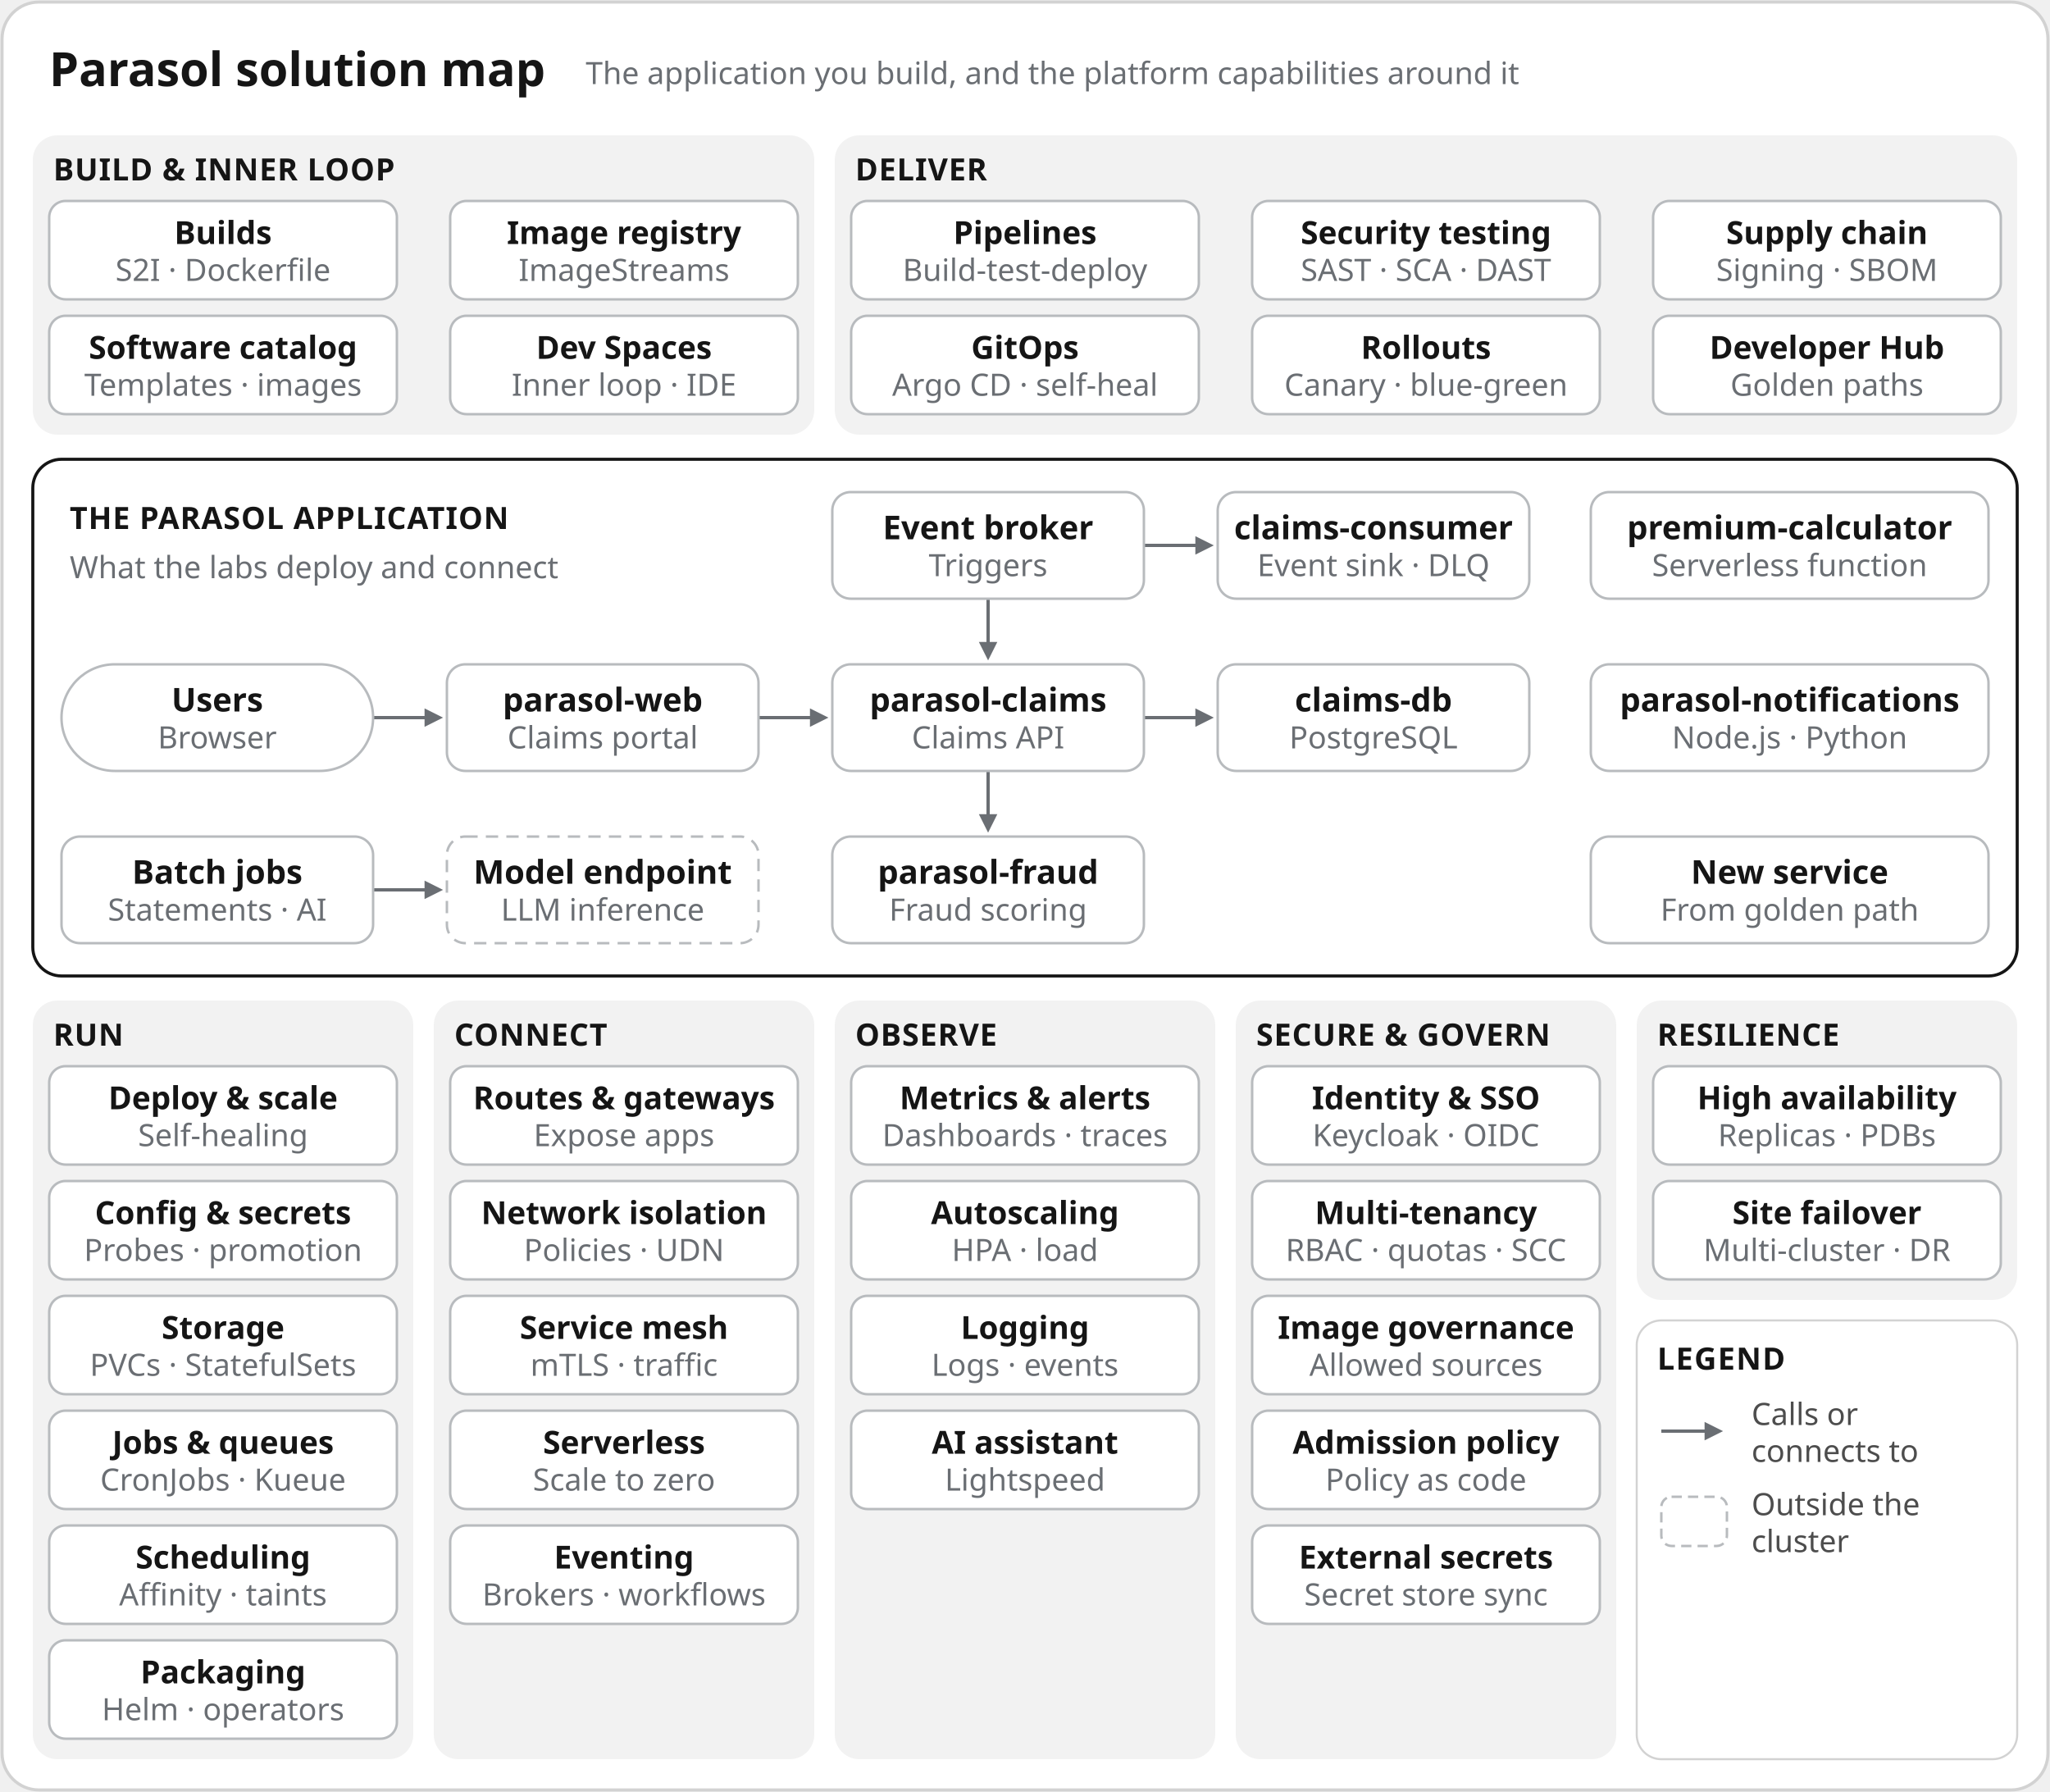
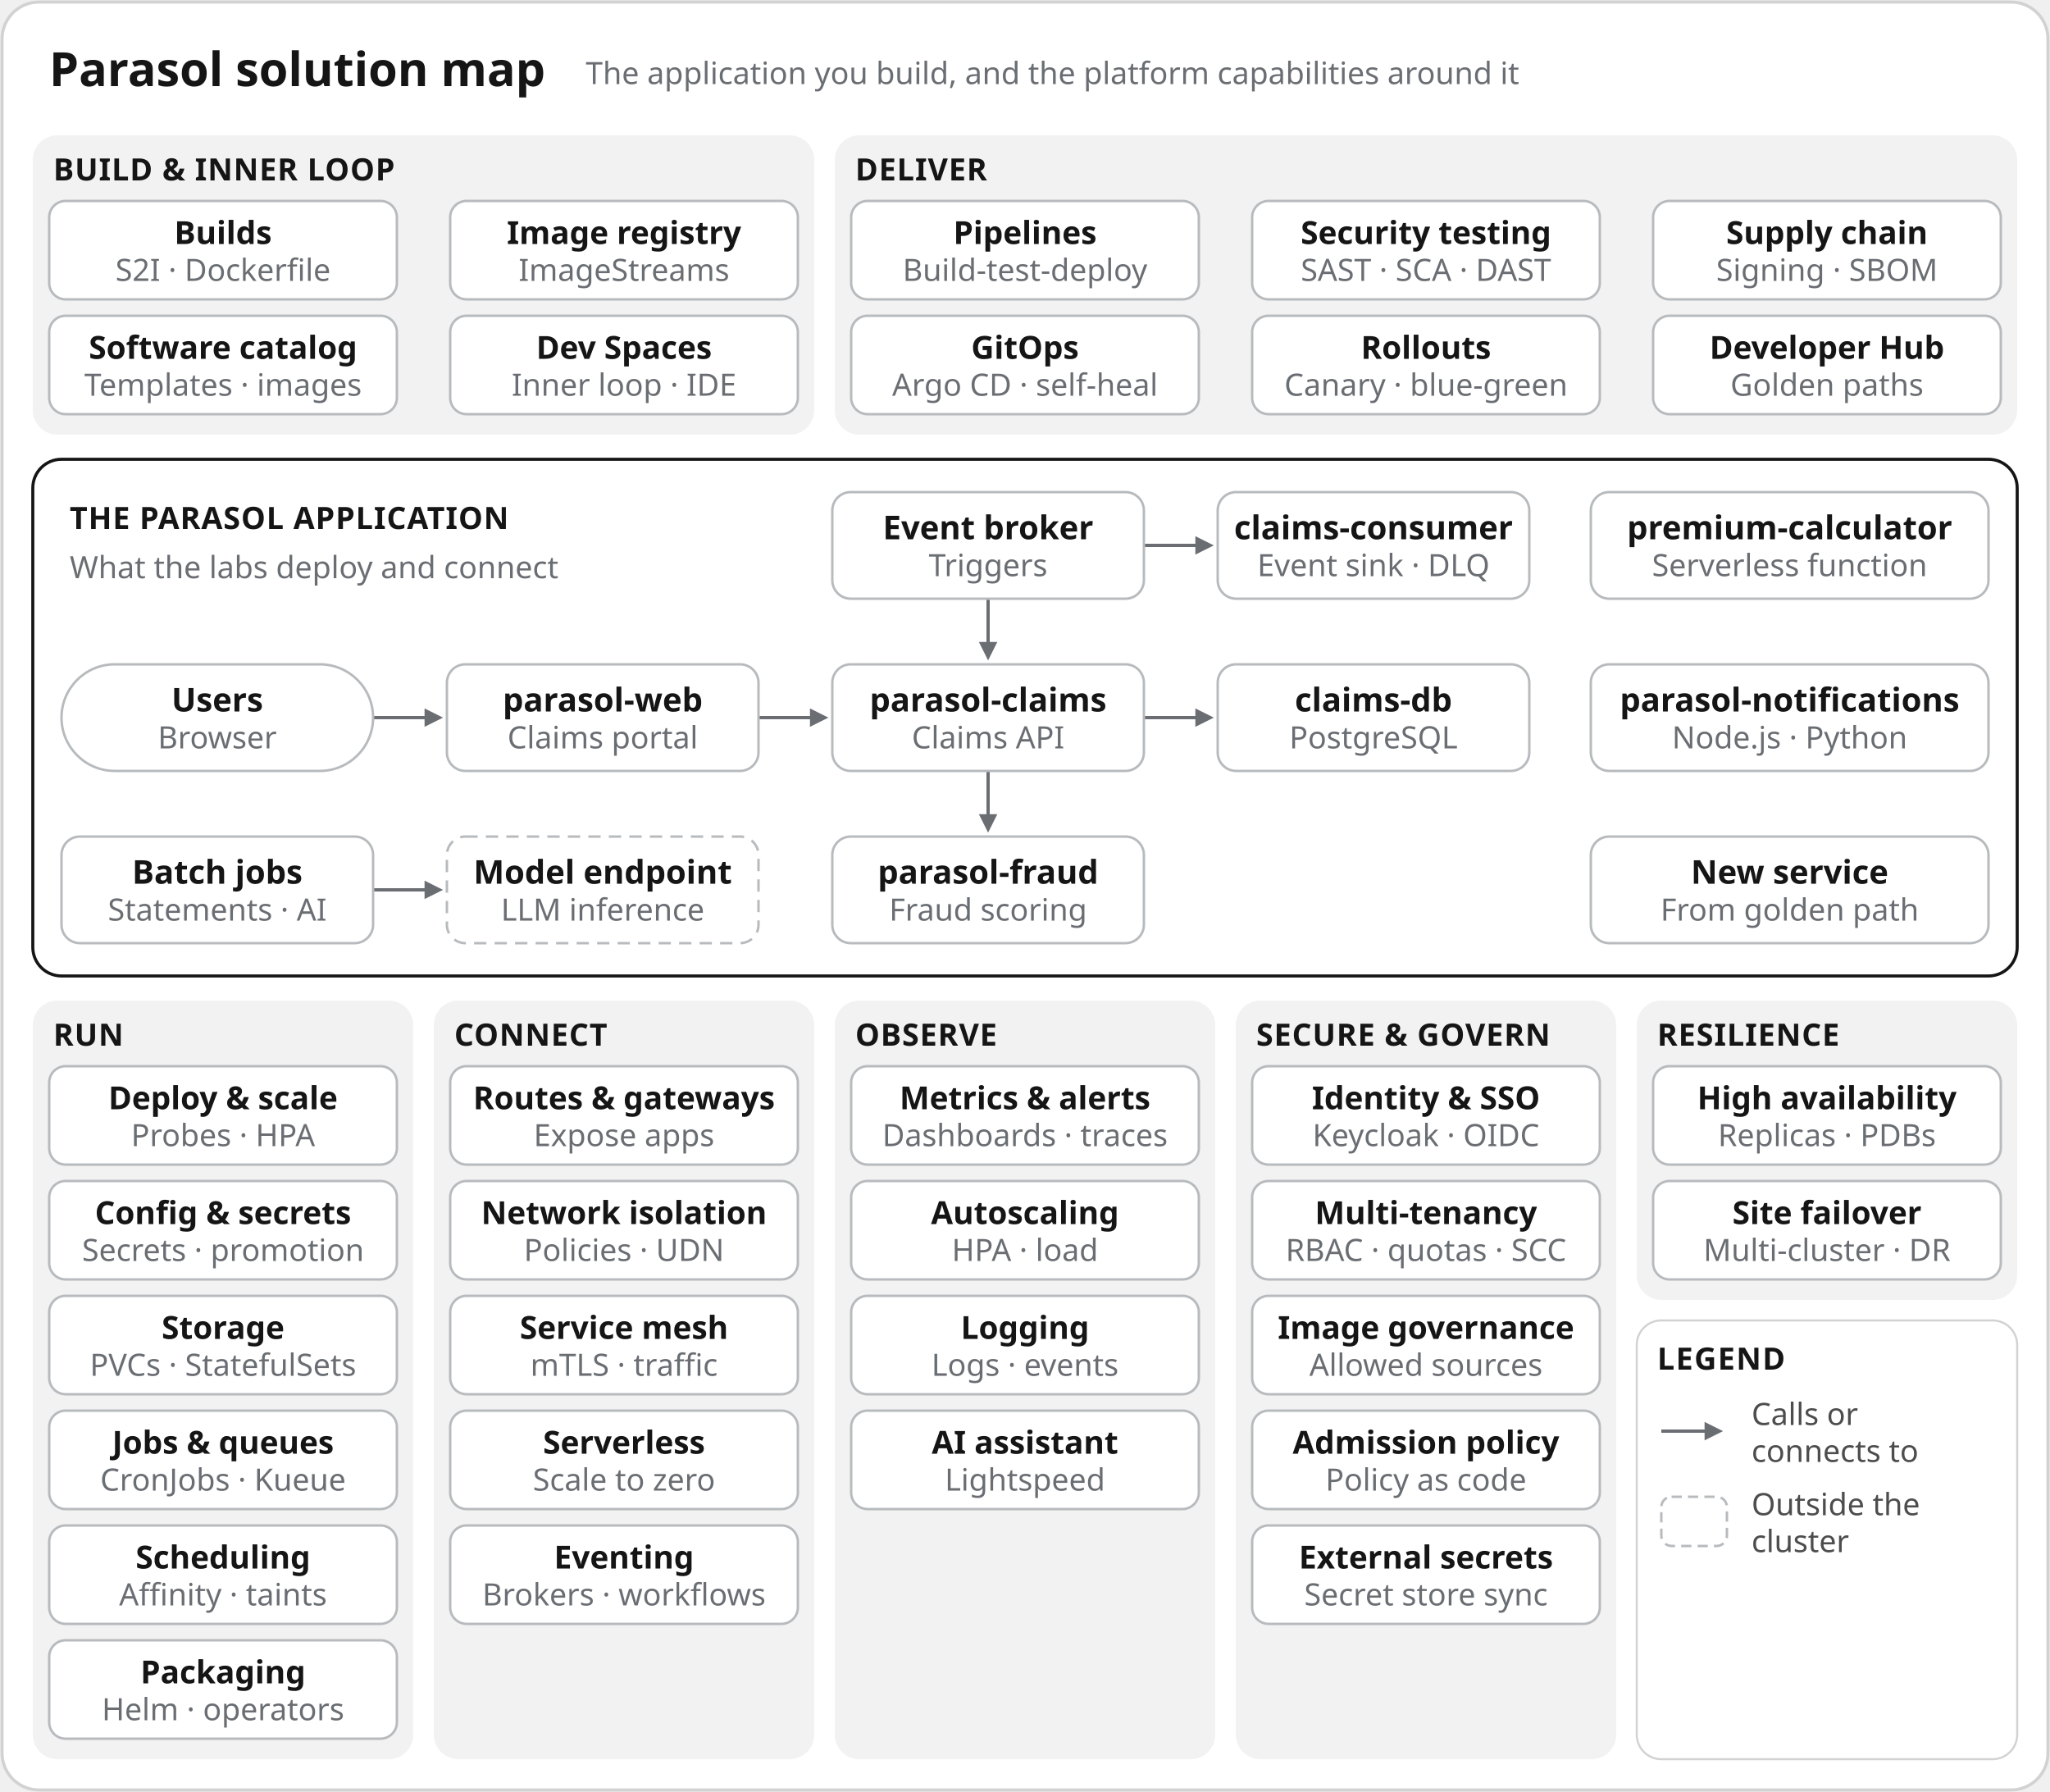
<svg xmlns="http://www.w3.org/2000/svg" width="1000" height="874" viewBox="0 0 1000 874" role="img" aria-labelledby="sm-title sm-desc">
  <defs>
    <marker id="a-norm" viewBox="0 0 10 10" refX="1" refY="5" markerWidth="9" markerHeight="9" markerUnits="userSpaceOnUse" orient="auto">
      <path d="M0,0 L10,5 L0,10 z" fill="#6A6E73" />
    </marker>
    <marker id="a-hi" viewBox="0 0 10 10" refX="1" refY="5" markerWidth="9" markerHeight="9" markerUnits="userSpaceOnUse" orient="auto">
      <path d="M0,0 L10,5 L0,10 z" fill="#EE0000" />
    </marker>
    <marker id="a-dim" viewBox="0 0 10 10" refX="1" refY="5" markerWidth="9" markerHeight="9" markerUnits="userSpaceOnUse" orient="auto">
      <path d="M0,0 L10,5 L0,10 z" fill="#CFD1D3" />
    </marker>
  </defs>
  <rect x="1" y="1" width="998" height="872" rx="18" fill="#FFFFFF" stroke="#D2D2D2" stroke-width="1.5" />
  <text x="24.0" y="42.0" font-family="'Red Hat Display','Red Hat Text',sans-serif" font-size="23" font-weight="700" fill="#151515" text-anchor="start">Parasol solution map</text>
  <text x="285.7" y="41.0" font-family="'Red Hat Text','Red Hat Display',sans-serif" font-size="15" font-weight="400" fill="#6A6E73" text-anchor="start">The application you build, and the platform capabilities around it</text>
  <rect x="16.0" y="66" width="381.2" height="146" rx="12" fill="#F2F2F2" />
  <text x="26.0" y="88.0" font-family="'Red Hat Text','Red Hat Display',sans-serif" font-size="15" font-weight="700" fill="#151515" text-anchor="start" letter-spacing="0.4">BUILD &amp; INNER LOOP</text>
  <rect x="24.0" y="98.0" width="169.6" height="48" rx="8" fill="#FFFFFF" stroke="#B8BBBE" stroke-width="1.2" />
  <text x="108.8" y="119.0" font-family="'Red Hat Text','Red Hat Display',sans-serif" font-size="15.5" font-weight="600" fill="#151515" text-anchor="middle">Builds</text>
  <text x="108.8" y="137.0" font-family="'Red Hat Text','Red Hat Display',sans-serif" font-size="15" font-weight="400" fill="#6A6E73" text-anchor="middle">S2I · Dockerfile</text>
  <rect x="219.6" y="98.0" width="169.6" height="48" rx="8" fill="#FFFFFF" stroke="#B8BBBE" stroke-width="1.2" />
  <text x="304.4" y="119.0" font-family="'Red Hat Text','Red Hat Display',sans-serif" font-size="15.5" font-weight="600" fill="#151515" text-anchor="middle">Image registry</text>
  <text x="304.4" y="137.0" font-family="'Red Hat Text','Red Hat Display',sans-serif" font-size="15" font-weight="400" fill="#6A6E73" text-anchor="middle">ImageStreams</text>
  <rect x="24.0" y="154.0" width="169.6" height="48" rx="8" fill="#FFFFFF" stroke="#B8BBBE" stroke-width="1.2" />
  <text x="108.8" y="175.0" font-family="'Red Hat Text','Red Hat Display',sans-serif" font-size="15.5" font-weight="600" fill="#151515" text-anchor="middle">Software catalog</text>
  <text x="108.8" y="193.0" font-family="'Red Hat Text','Red Hat Display',sans-serif" font-size="15" font-weight="400" fill="#6A6E73" text-anchor="middle">Templates · images</text>
  <rect x="219.6" y="154.0" width="169.6" height="48" rx="8" fill="#FFFFFF" stroke="#B8BBBE" stroke-width="1.2" />
  <text x="304.4" y="175.0" font-family="'Red Hat Text','Red Hat Display',sans-serif" font-size="15.5" font-weight="600" fill="#151515" text-anchor="middle">Dev Spaces</text>
  <text x="304.4" y="193.0" font-family="'Red Hat Text','Red Hat Display',sans-serif" font-size="15" font-weight="400" fill="#6A6E73" text-anchor="middle">Inner loop · IDE</text>
  <rect x="407.2" y="66" width="576.8" height="146" rx="12" fill="#F2F2F2" />
  <text x="417.2" y="88.0" font-family="'Red Hat Text','Red Hat Display',sans-serif" font-size="15" font-weight="700" fill="#151515" text-anchor="start" letter-spacing="0.4">DELIVER</text>
  <rect x="415.2" y="98.0" width="169.6" height="48" rx="8" fill="#FFFFFF" stroke="#B8BBBE" stroke-width="1.2" />
  <text x="500.0" y="119.0" font-family="'Red Hat Text','Red Hat Display',sans-serif" font-size="15.5" font-weight="600" fill="#151515" text-anchor="middle">Pipelines</text>
  <text x="500.0" y="137.0" font-family="'Red Hat Text','Red Hat Display',sans-serif" font-size="15" font-weight="400" fill="#6A6E73" text-anchor="middle">Build-test-deploy</text>
  <rect x="610.8" y="98.0" width="169.6" height="48" rx="8" fill="#FFFFFF" stroke="#B8BBBE" stroke-width="1.2" />
  <text x="695.6" y="119.0" font-family="'Red Hat Text','Red Hat Display',sans-serif" font-size="15.5" font-weight="600" fill="#151515" text-anchor="middle">Security testing</text>
  <text x="695.6" y="137.0" font-family="'Red Hat Text','Red Hat Display',sans-serif" font-size="15" font-weight="400" fill="#6A6E73" text-anchor="middle">SAST · SCA · DAST</text>
  <rect x="806.4" y="98.0" width="169.6" height="48" rx="8" fill="#FFFFFF" stroke="#B8BBBE" stroke-width="1.2" />
  <text x="891.2" y="119.0" font-family="'Red Hat Text','Red Hat Display',sans-serif" font-size="15.5" font-weight="600" fill="#151515" text-anchor="middle">Supply chain</text>
  <text x="891.2" y="137.0" font-family="'Red Hat Text','Red Hat Display',sans-serif" font-size="15" font-weight="400" fill="#6A6E73" text-anchor="middle">Signing · SBOM</text>
  <rect x="415.2" y="154.0" width="169.6" height="48" rx="8" fill="#FFFFFF" stroke="#B8BBBE" stroke-width="1.2" />
  <text x="500.0" y="175.0" font-family="'Red Hat Text','Red Hat Display',sans-serif" font-size="15.5" font-weight="600" fill="#151515" text-anchor="middle">GitOps</text>
  <text x="500.0" y="193.0" font-family="'Red Hat Text','Red Hat Display',sans-serif" font-size="15" font-weight="400" fill="#6A6E73" text-anchor="middle">Argo CD · self-heal</text>
  <rect x="610.8" y="154.0" width="169.6" height="48" rx="8" fill="#FFFFFF" stroke="#B8BBBE" stroke-width="1.2" />
  <text x="695.6" y="175.0" font-family="'Red Hat Text','Red Hat Display',sans-serif" font-size="15.5" font-weight="600" fill="#151515" text-anchor="middle">Rollouts</text>
  <text x="695.6" y="193.0" font-family="'Red Hat Text','Red Hat Display',sans-serif" font-size="15" font-weight="400" fill="#6A6E73" text-anchor="middle">Canary · blue-green</text>
  <rect x="806.4" y="154.0" width="169.6" height="48" rx="8" fill="#FFFFFF" stroke="#B8BBBE" stroke-width="1.2" />
  <text x="891.2" y="175.0" font-family="'Red Hat Text','Red Hat Display',sans-serif" font-size="15.5" font-weight="600" fill="#151515" text-anchor="middle">Developer Hub</text>
  <text x="891.2" y="193.0" font-family="'Red Hat Text','Red Hat Display',sans-serif" font-size="15" font-weight="400" fill="#6A6E73" text-anchor="middle">Golden paths</text>
  <rect x="16.0" y="488" width="185.6" height="370" rx="12" fill="#F2F2F2" />
  <text x="26.0" y="510.0" font-family="'Red Hat Text','Red Hat Display',sans-serif" font-size="15" font-weight="700" fill="#151515" text-anchor="start" letter-spacing="0.4">RUN</text>
  <rect x="24.0" y="520.0" width="169.6" height="48" rx="8" fill="#FFFFFF" stroke="#B8BBBE" stroke-width="1.2" />
  <text x="108.8" y="541.0" font-family="'Red Hat Text','Red Hat Display',sans-serif" font-size="15.5" font-weight="600" fill="#151515" text-anchor="middle">Deploy &amp; scale</text>
-   <text x="108.8" y="559.0" font-family="'Red Hat Text','Red Hat Display',sans-serif" font-size="15" font-weight="400" fill="#6A6E73" text-anchor="middle">Self-healing</text>
+   <text x="108.8" y="559.0" font-family="'Red Hat Text','Red Hat Display',sans-serif" font-size="15" font-weight="400" fill="#6A6E73" text-anchor="middle">Probes · HPA</text>
  <rect x="24.0" y="576.0" width="169.6" height="48" rx="8" fill="#FFFFFF" stroke="#B8BBBE" stroke-width="1.2" />
  <text x="108.8" y="597.0" font-family="'Red Hat Text','Red Hat Display',sans-serif" font-size="15.5" font-weight="600" fill="#151515" text-anchor="middle">Config &amp; secrets</text>
-   <text x="108.8" y="615.0" font-family="'Red Hat Text','Red Hat Display',sans-serif" font-size="15" font-weight="400" fill="#6A6E73" text-anchor="middle">Probes · promotion</text>
+   <text x="108.8" y="615.0" font-family="'Red Hat Text','Red Hat Display',sans-serif" font-size="15" font-weight="400" fill="#6A6E73" text-anchor="middle">Secrets · promotion</text>
  <rect x="24.0" y="632.0" width="169.6" height="48" rx="8" fill="#FFFFFF" stroke="#B8BBBE" stroke-width="1.2" />
  <text x="108.8" y="653.0" font-family="'Red Hat Text','Red Hat Display',sans-serif" font-size="15.5" font-weight="600" fill="#151515" text-anchor="middle">Storage</text>
  <text x="108.8" y="671.0" font-family="'Red Hat Text','Red Hat Display',sans-serif" font-size="15" font-weight="400" fill="#6A6E73" text-anchor="middle">PVCs · StatefulSets</text>
  <rect x="24.0" y="688.0" width="169.6" height="48" rx="8" fill="#FFFFFF" stroke="#B8BBBE" stroke-width="1.2" />
  <text x="108.8" y="709.0" font-family="'Red Hat Text','Red Hat Display',sans-serif" font-size="15.5" font-weight="600" fill="#151515" text-anchor="middle">Jobs &amp; queues</text>
  <text x="108.8" y="727.0" font-family="'Red Hat Text','Red Hat Display',sans-serif" font-size="15" font-weight="400" fill="#6A6E73" text-anchor="middle">CronJobs · Kueue</text>
  <rect x="24.0" y="744.0" width="169.6" height="48" rx="8" fill="#FFFFFF" stroke="#B8BBBE" stroke-width="1.2" />
  <text x="108.8" y="765.0" font-family="'Red Hat Text','Red Hat Display',sans-serif" font-size="15.5" font-weight="600" fill="#151515" text-anchor="middle">Scheduling</text>
  <text x="108.8" y="783.0" font-family="'Red Hat Text','Red Hat Display',sans-serif" font-size="15" font-weight="400" fill="#6A6E73" text-anchor="middle">Affinity · taints</text>
  <rect x="24.0" y="800.0" width="169.6" height="48" rx="8" fill="#FFFFFF" stroke="#B8BBBE" stroke-width="1.2" />
  <text x="108.8" y="821.0" font-family="'Red Hat Text','Red Hat Display',sans-serif" font-size="15.5" font-weight="600" fill="#151515" text-anchor="middle">Packaging</text>
  <text x="108.8" y="839.0" font-family="'Red Hat Text','Red Hat Display',sans-serif" font-size="15" font-weight="400" fill="#6A6E73" text-anchor="middle">Helm · operators</text>
  <rect x="211.6" y="488" width="185.6" height="370" rx="12" fill="#F2F2F2" />
  <text x="221.6" y="510.0" font-family="'Red Hat Text','Red Hat Display',sans-serif" font-size="15" font-weight="700" fill="#151515" text-anchor="start" letter-spacing="0.4">CONNECT</text>
  <rect x="219.6" y="520.0" width="169.6" height="48" rx="8" fill="#FFFFFF" stroke="#B8BBBE" stroke-width="1.2" />
  <text x="304.4" y="541.0" font-family="'Red Hat Text','Red Hat Display',sans-serif" font-size="15.5" font-weight="600" fill="#151515" text-anchor="middle">Routes &amp; gateways</text>
  <text x="304.4" y="559.0" font-family="'Red Hat Text','Red Hat Display',sans-serif" font-size="15" font-weight="400" fill="#6A6E73" text-anchor="middle">Expose apps</text>
  <rect x="219.6" y="576.0" width="169.6" height="48" rx="8" fill="#FFFFFF" stroke="#B8BBBE" stroke-width="1.2" />
  <text x="304.4" y="597.0" font-family="'Red Hat Text','Red Hat Display',sans-serif" font-size="15.5" font-weight="600" fill="#151515" text-anchor="middle">Network isolation</text>
  <text x="304.4" y="615.0" font-family="'Red Hat Text','Red Hat Display',sans-serif" font-size="15" font-weight="400" fill="#6A6E73" text-anchor="middle">Policies · UDN</text>
  <rect x="219.6" y="632.0" width="169.6" height="48" rx="8" fill="#FFFFFF" stroke="#B8BBBE" stroke-width="1.2" />
  <text x="304.4" y="653.0" font-family="'Red Hat Text','Red Hat Display',sans-serif" font-size="15.5" font-weight="600" fill="#151515" text-anchor="middle">Service mesh</text>
  <text x="304.4" y="671.0" font-family="'Red Hat Text','Red Hat Display',sans-serif" font-size="15" font-weight="400" fill="#6A6E73" text-anchor="middle">mTLS · traffic</text>
  <rect x="219.6" y="688.0" width="169.6" height="48" rx="8" fill="#FFFFFF" stroke="#B8BBBE" stroke-width="1.2" />
  <text x="304.4" y="709.0" font-family="'Red Hat Text','Red Hat Display',sans-serif" font-size="15.5" font-weight="600" fill="#151515" text-anchor="middle">Serverless</text>
  <text x="304.4" y="727.0" font-family="'Red Hat Text','Red Hat Display',sans-serif" font-size="15" font-weight="400" fill="#6A6E73" text-anchor="middle">Scale to zero</text>
  <rect x="219.6" y="744.0" width="169.6" height="48" rx="8" fill="#FFFFFF" stroke="#B8BBBE" stroke-width="1.2" />
  <text x="304.4" y="765.0" font-family="'Red Hat Text','Red Hat Display',sans-serif" font-size="15.5" font-weight="600" fill="#151515" text-anchor="middle">Eventing</text>
  <text x="304.4" y="783.0" font-family="'Red Hat Text','Red Hat Display',sans-serif" font-size="15" font-weight="400" fill="#6A6E73" text-anchor="middle">Brokers · workflows</text>
  <rect x="407.2" y="488" width="185.6" height="370" rx="12" fill="#F2F2F2" />
  <text x="417.2" y="510.0" font-family="'Red Hat Text','Red Hat Display',sans-serif" font-size="15" font-weight="700" fill="#151515" text-anchor="start" letter-spacing="0.4">OBSERVE</text>
  <rect x="415.2" y="520.0" width="169.6" height="48" rx="8" fill="#FFFFFF" stroke="#B8BBBE" stroke-width="1.2" />
  <text x="500.0" y="541.0" font-family="'Red Hat Text','Red Hat Display',sans-serif" font-size="15.5" font-weight="600" fill="#151515" text-anchor="middle">Metrics &amp; alerts</text>
  <text x="500.0" y="559.0" font-family="'Red Hat Text','Red Hat Display',sans-serif" font-size="15" font-weight="400" fill="#6A6E73" text-anchor="middle">Dashboards · traces</text>
  <rect x="415.2" y="576.0" width="169.6" height="48" rx="8" fill="#FFFFFF" stroke="#B8BBBE" stroke-width="1.2" />
  <text x="500.0" y="597.0" font-family="'Red Hat Text','Red Hat Display',sans-serif" font-size="15.5" font-weight="600" fill="#151515" text-anchor="middle">Autoscaling</text>
  <text x="500.0" y="615.0" font-family="'Red Hat Text','Red Hat Display',sans-serif" font-size="15" font-weight="400" fill="#6A6E73" text-anchor="middle">HPA · load</text>
  <rect x="415.2" y="632.0" width="169.6" height="48" rx="8" fill="#FFFFFF" stroke="#B8BBBE" stroke-width="1.2" />
  <text x="500.0" y="653.0" font-family="'Red Hat Text','Red Hat Display',sans-serif" font-size="15.5" font-weight="600" fill="#151515" text-anchor="middle">Logging</text>
  <text x="500.0" y="671.0" font-family="'Red Hat Text','Red Hat Display',sans-serif" font-size="15" font-weight="400" fill="#6A6E73" text-anchor="middle">Logs · events</text>
  <rect x="415.2" y="688.0" width="169.6" height="48" rx="8" fill="#FFFFFF" stroke="#B8BBBE" stroke-width="1.2" />
  <text x="500.0" y="709.0" font-family="'Red Hat Text','Red Hat Display',sans-serif" font-size="15.5" font-weight="600" fill="#151515" text-anchor="middle">AI assistant</text>
  <text x="500.0" y="727.0" font-family="'Red Hat Text','Red Hat Display',sans-serif" font-size="15" font-weight="400" fill="#6A6E73" text-anchor="middle">Lightspeed</text>
  <rect x="602.8" y="488" width="185.6" height="370" rx="12" fill="#F2F2F2" />
  <text x="612.8" y="510.0" font-family="'Red Hat Text','Red Hat Display',sans-serif" font-size="15" font-weight="700" fill="#151515" text-anchor="start" letter-spacing="0.4">SECURE &amp; GOVERN</text>
  <rect x="610.8" y="520.0" width="169.6" height="48" rx="8" fill="#FFFFFF" stroke="#B8BBBE" stroke-width="1.2" />
  <text x="695.6" y="541.0" font-family="'Red Hat Text','Red Hat Display',sans-serif" font-size="15.5" font-weight="600" fill="#151515" text-anchor="middle">Identity &amp; SSO</text>
  <text x="695.6" y="559.0" font-family="'Red Hat Text','Red Hat Display',sans-serif" font-size="15" font-weight="400" fill="#6A6E73" text-anchor="middle">Keycloak · OIDC</text>
  <rect x="610.8" y="576.0" width="169.6" height="48" rx="8" fill="#FFFFFF" stroke="#B8BBBE" stroke-width="1.2" />
  <text x="695.6" y="597.0" font-family="'Red Hat Text','Red Hat Display',sans-serif" font-size="15.5" font-weight="600" fill="#151515" text-anchor="middle">Multi-tenancy</text>
  <text x="695.6" y="615.0" font-family="'Red Hat Text','Red Hat Display',sans-serif" font-size="15" font-weight="400" fill="#6A6E73" text-anchor="middle">RBAC · quotas · SCC</text>
  <rect x="610.8" y="632.0" width="169.6" height="48" rx="8" fill="#FFFFFF" stroke="#B8BBBE" stroke-width="1.2" />
  <text x="695.6" y="653.0" font-family="'Red Hat Text','Red Hat Display',sans-serif" font-size="15.5" font-weight="600" fill="#151515" text-anchor="middle">Image governance</text>
  <text x="695.6" y="671.0" font-family="'Red Hat Text','Red Hat Display',sans-serif" font-size="15" font-weight="400" fill="#6A6E73" text-anchor="middle">Allowed sources</text>
  <rect x="610.8" y="688.0" width="169.6" height="48" rx="8" fill="#FFFFFF" stroke="#B8BBBE" stroke-width="1.2" />
  <text x="695.6" y="709.0" font-family="'Red Hat Text','Red Hat Display',sans-serif" font-size="15.5" font-weight="600" fill="#151515" text-anchor="middle">Admission policy</text>
  <text x="695.6" y="727.0" font-family="'Red Hat Text','Red Hat Display',sans-serif" font-size="15" font-weight="400" fill="#6A6E73" text-anchor="middle">Policy as code</text>
  <rect x="610.8" y="744.0" width="169.6" height="48" rx="8" fill="#FFFFFF" stroke="#B8BBBE" stroke-width="1.2" />
  <text x="695.6" y="765.0" font-family="'Red Hat Text','Red Hat Display',sans-serif" font-size="15.5" font-weight="600" fill="#151515" text-anchor="middle">External secrets</text>
  <text x="695.6" y="783.0" font-family="'Red Hat Text','Red Hat Display',sans-serif" font-size="15" font-weight="400" fill="#6A6E73" text-anchor="middle">Secret store sync</text>
  <rect x="798.4" y="488" width="185.6" height="146" rx="12" fill="#F2F2F2" />
  <text x="808.4" y="510.0" font-family="'Red Hat Text','Red Hat Display',sans-serif" font-size="15" font-weight="700" fill="#151515" text-anchor="start" letter-spacing="0.4">RESILIENCE</text>
  <rect x="806.4" y="520.0" width="169.6" height="48" rx="8" fill="#FFFFFF" stroke="#B8BBBE" stroke-width="1.2" />
  <text x="891.2" y="541.0" font-family="'Red Hat Text','Red Hat Display',sans-serif" font-size="15.5" font-weight="600" fill="#151515" text-anchor="middle">High availability</text>
  <text x="891.2" y="559.0" font-family="'Red Hat Text','Red Hat Display',sans-serif" font-size="15" font-weight="400" fill="#6A6E73" text-anchor="middle">Replicas · PDBs</text>
  <rect x="806.4" y="576.0" width="169.6" height="48" rx="8" fill="#FFFFFF" stroke="#B8BBBE" stroke-width="1.2" />
  <text x="891.2" y="597.0" font-family="'Red Hat Text','Red Hat Display',sans-serif" font-size="15.5" font-weight="600" fill="#151515" text-anchor="middle">Site failover</text>
  <text x="891.2" y="615.0" font-family="'Red Hat Text','Red Hat Display',sans-serif" font-size="15" font-weight="400" fill="#6A6E73" text-anchor="middle">Multi-cluster · DR</text>
  <rect x="798.4" y="644.0" width="185.6" height="214.0" rx="12" fill="#FFFFFF" stroke="#D2D2D2" stroke-width="1" />
  <text x="808.4" y="668.0" font-family="'Red Hat Text','Red Hat Display',sans-serif" font-size="15" font-weight="700" fill="#151515" text-anchor="start" letter-spacing="0.6">LEGEND</text>
  <path d="M810.4,698.0 H832.4" stroke="#6A6E73" stroke-width="1.6" marker-end="url(#a-norm)" />
  <text x="854.4" y="695.0" font-family="'Red Hat Text','Red Hat Display',sans-serif" font-size="15" font-weight="400" fill="#4D4D4D" text-anchor="start">Calls or</text>
  <text x="854.4" y="713.0" font-family="'Red Hat Text','Red Hat Display',sans-serif" font-size="15" font-weight="400" fill="#4D4D4D" text-anchor="start">connects to</text>
  <rect x="810.4" y="730.0" width="32" height="24" rx="5" fill="#FFFFFF" stroke="#B8BBBE" stroke-width="1.2" stroke-dasharray="5 3" />
  <text x="854.4" y="739.0" font-family="'Red Hat Text','Red Hat Display',sans-serif" font-size="15" font-weight="400" fill="#4D4D4D" text-anchor="start">Outside the</text>
  <text x="854.4" y="757.0" font-family="'Red Hat Text','Red Hat Display',sans-serif" font-size="15" font-weight="400" fill="#4D4D4D" text-anchor="start">cluster</text>
  <rect x="16" y="224" width="968" height="252" rx="14" fill="#FFFFFF" stroke="#151515" stroke-width="1.5" />
  <text x="34.0" y="258.0" font-family="'Red Hat Text','Red Hat Display',sans-serif" font-size="15" font-weight="700" fill="#151515" text-anchor="start" letter-spacing="0.4">THE PARASOL APPLICATION</text>
  <text x="34.0" y="282.0" font-family="'Red Hat Text','Red Hat Display',sans-serif" font-size="15" font-weight="400" fill="#6A6E73" text-anchor="start">What the labs deploy and connect</text>
  <path d="M182.0,350.0 H208.0" fill="none" stroke="#6A6E73" stroke-width="1.6" marker-end="url(#a-norm)" />
  <path d="M370.0,350.0 H396.0" fill="none" stroke="#6A6E73" stroke-width="1.6" marker-end="url(#a-norm)" />
  <path d="M558.0,350.0 H584.0" fill="none" stroke="#6A6E73" stroke-width="1.6" marker-end="url(#a-norm)" />
  <path d="M482.0,376.0 V398.0" fill="none" stroke="#6A6E73" stroke-width="1.6" marker-end="url(#a-norm)" />
  <path d="M482.0,292.0 V314.0" fill="none" stroke="#6A6E73" stroke-width="1.6" marker-end="url(#a-norm)" />
  <path d="M558.0,266.0 H584.0" fill="none" stroke="#6A6E73" stroke-width="1.6" marker-end="url(#a-norm)" />
  <path d="M182.0,434.0 H208.0" fill="none" stroke="#6A6E73" stroke-width="1.6" marker-end="url(#a-norm)" />
  <rect x="406.0" y="240.0" width="152.0" height="52" rx="9" fill="#FFFFFF" stroke="#B8BBBE" stroke-width="1.2" />
  <text x="482.0" y="263.0" font-family="'Red Hat Text','Red Hat Display',sans-serif" font-size="16" font-weight="600" fill="#151515" text-anchor="middle">Event broker</text>
  <text x="482.0" y="281.0" font-family="'Red Hat Text','Red Hat Display',sans-serif" font-size="15" font-weight="400" fill="#6A6E73" text-anchor="middle">Triggers</text>
  <rect x="594.0" y="240.0" width="152.0" height="52" rx="9" fill="#FFFFFF" stroke="#B8BBBE" stroke-width="1.2" />
  <text x="670.0" y="263.0" font-family="'Red Hat Text','Red Hat Display',sans-serif" font-size="16" font-weight="600" fill="#151515" text-anchor="middle">claims-consumer</text>
  <text x="670.0" y="281.0" font-family="'Red Hat Text','Red Hat Display',sans-serif" font-size="15" font-weight="400" fill="#6A6E73" text-anchor="middle">Event sink · DLQ</text>
  <rect x="776.0" y="240.0" width="194.0" height="52" rx="9" fill="#FFFFFF" stroke="#B8BBBE" stroke-width="1.2" />
  <text x="873.0" y="263.0" font-family="'Red Hat Text','Red Hat Display',sans-serif" font-size="16" font-weight="600" fill="#151515" text-anchor="middle">premium-calculator</text>
  <text x="873.0" y="281.0" font-family="'Red Hat Text','Red Hat Display',sans-serif" font-size="15" font-weight="400" fill="#6A6E73" text-anchor="middle">Serverless function</text>
  <rect x="30.0" y="324.0" width="152.0" height="52" rx="26.0" fill="#FFFFFF" stroke="#B8BBBE" stroke-width="1.2" />
  <text x="106.0" y="347.0" font-family="'Red Hat Text','Red Hat Display',sans-serif" font-size="16" font-weight="600" fill="#151515" text-anchor="middle">Users</text>
  <text x="106.0" y="365.0" font-family="'Red Hat Text','Red Hat Display',sans-serif" font-size="15" font-weight="400" fill="#6A6E73" text-anchor="middle">Browser</text>
  <rect x="218.0" y="324.0" width="152.0" height="52" rx="9" fill="#FFFFFF" stroke="#B8BBBE" stroke-width="1.2" />
  <text x="294.0" y="347.0" font-family="'Red Hat Text','Red Hat Display',sans-serif" font-size="16" font-weight="600" fill="#151515" text-anchor="middle">parasol-web</text>
  <text x="294.0" y="365.0" font-family="'Red Hat Text','Red Hat Display',sans-serif" font-size="15" font-weight="400" fill="#6A6E73" text-anchor="middle">Claims portal</text>
  <rect x="406.0" y="324.0" width="152.0" height="52" rx="9" fill="#FFFFFF" stroke="#B8BBBE" stroke-width="1.2" />
  <text x="482.0" y="347.0" font-family="'Red Hat Text','Red Hat Display',sans-serif" font-size="16" font-weight="600" fill="#151515" text-anchor="middle">parasol-claims</text>
  <text x="482.0" y="365.0" font-family="'Red Hat Text','Red Hat Display',sans-serif" font-size="15" font-weight="400" fill="#6A6E73" text-anchor="middle">Claims API</text>
  <rect x="594.0" y="324.0" width="152.0" height="52" rx="9" fill="#FFFFFF" stroke="#B8BBBE" stroke-width="1.2" />
  <text x="670.0" y="347.0" font-family="'Red Hat Text','Red Hat Display',sans-serif" font-size="16" font-weight="600" fill="#151515" text-anchor="middle">claims-db</text>
  <text x="670.0" y="365.0" font-family="'Red Hat Text','Red Hat Display',sans-serif" font-size="15" font-weight="400" fill="#6A6E73" text-anchor="middle">PostgreSQL</text>
  <rect x="776.0" y="324.0" width="194.0" height="52" rx="9" fill="#FFFFFF" stroke="#B8BBBE" stroke-width="1.2" />
  <text x="873.0" y="347.0" font-family="'Red Hat Text','Red Hat Display',sans-serif" font-size="16" font-weight="600" fill="#151515" text-anchor="middle">parasol-notifications</text>
  <text x="873.0" y="365.0" font-family="'Red Hat Text','Red Hat Display',sans-serif" font-size="15" font-weight="400" fill="#6A6E73" text-anchor="middle">Node.js · Python</text>
  <rect x="30.0" y="408.0" width="152.0" height="52" rx="9" fill="#FFFFFF" stroke="#B8BBBE" stroke-width="1.2" />
  <text x="106.0" y="431.0" font-family="'Red Hat Text','Red Hat Display',sans-serif" font-size="16" font-weight="600" fill="#151515" text-anchor="middle">Batch jobs</text>
  <text x="106.0" y="449.0" font-family="'Red Hat Text','Red Hat Display',sans-serif" font-size="15" font-weight="400" fill="#6A6E73" text-anchor="middle">Statements · AI</text>
  <rect x="218.0" y="408.0" width="152.0" height="52" rx="9" fill="#FFFFFF" stroke="#B8BBBE" stroke-width="1.2" stroke-dasharray="6 4" />
  <text x="294.0" y="431.0" font-family="'Red Hat Text','Red Hat Display',sans-serif" font-size="16" font-weight="600" fill="#151515" text-anchor="middle">Model endpoint</text>
  <text x="294.0" y="449.0" font-family="'Red Hat Text','Red Hat Display',sans-serif" font-size="15" font-weight="400" fill="#6A6E73" text-anchor="middle">LLM inference</text>
  <rect x="406.0" y="408.0" width="152.0" height="52" rx="9" fill="#FFFFFF" stroke="#B8BBBE" stroke-width="1.2" />
  <text x="482.0" y="431.0" font-family="'Red Hat Text','Red Hat Display',sans-serif" font-size="16" font-weight="600" fill="#151515" text-anchor="middle">parasol-fraud</text>
  <text x="482.0" y="449.0" font-family="'Red Hat Text','Red Hat Display',sans-serif" font-size="15" font-weight="400" fill="#6A6E73" text-anchor="middle">Fraud scoring</text>
  <rect x="776.0" y="408.0" width="194.0" height="52" rx="9" fill="#FFFFFF" stroke="#B8BBBE" stroke-width="1.2" />
  <text x="873.0" y="431.0" font-family="'Red Hat Text','Red Hat Display',sans-serif" font-size="16" font-weight="600" fill="#151515" text-anchor="middle">New service</text>
  <text x="873.0" y="449.0" font-family="'Red Hat Text','Red Hat Display',sans-serif" font-size="15" font-weight="400" fill="#6A6E73" text-anchor="middle">From golden path</text>
</svg>
